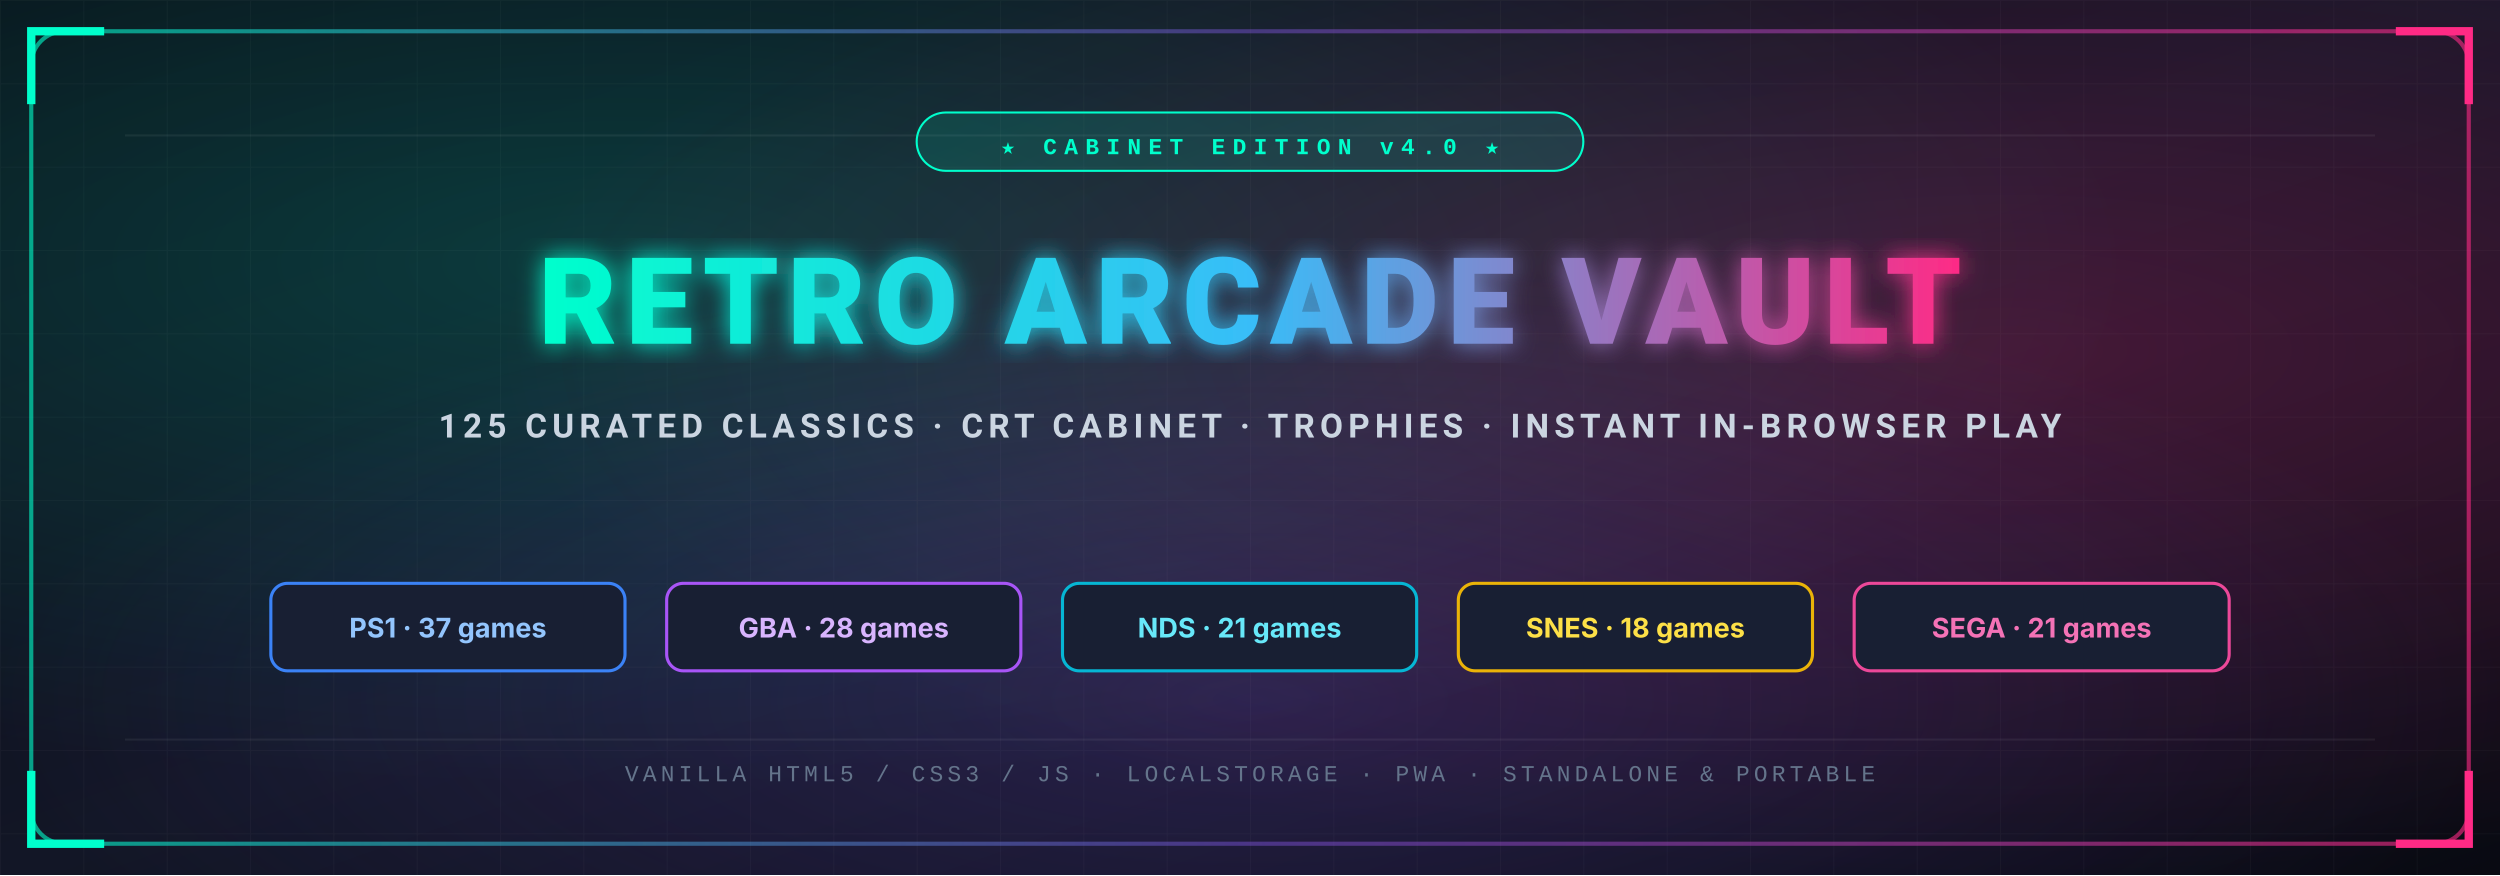
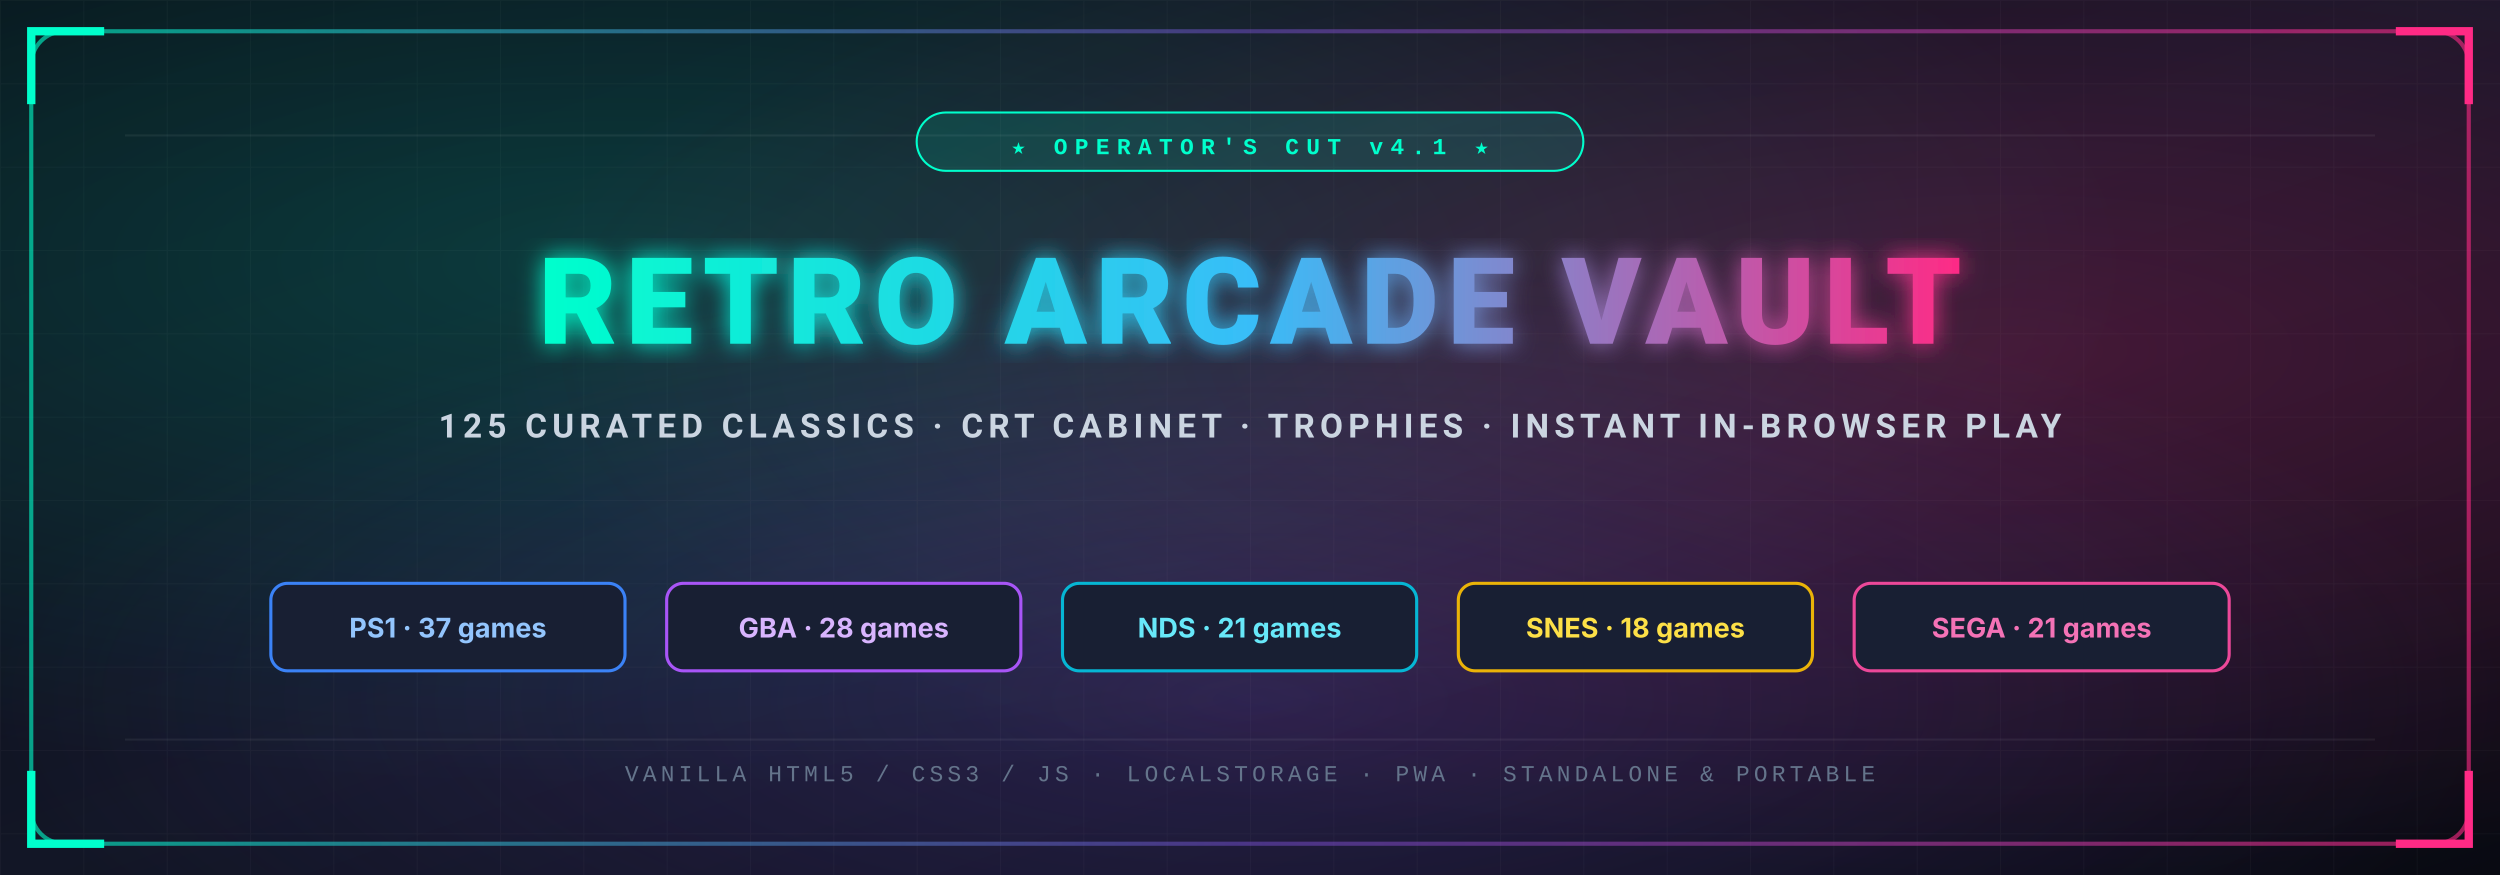
<svg xmlns="http://www.w3.org/2000/svg" viewBox="0 0 1200 420" width="1200" height="420" role="img" aria-label="Retro Arcade Vault banner">
  <defs>
    <linearGradient id="bgGrad" x1="0%" y1="0%" x2="100%" y2="100%">
      <stop offset="0%" stop-color="#0a0c16" />
      <stop offset="50%" stop-color="#121626" />
      <stop offset="100%" stop-color="#090a12" />
    </linearGradient>
    <radialGradient id="glowCyan" cx="25%" cy="30%" r="60%">
      <stop offset="0%" stop-color="#00ffcc" stop-opacity="0.18" />
      <stop offset="100%" stop-color="#00ffcc" stop-opacity="0" />
    </radialGradient>
    <radialGradient id="glowPink" cx="80%" cy="40%" r="60%">
      <stop offset="0%" stop-color="#ff2a85" stop-opacity="0.22" />
      <stop offset="100%" stop-color="#ff2a85" stop-opacity="0" />
    </radialGradient>
    <radialGradient id="glowPurple" cx="50%" cy="80%" r="50%">
      <stop offset="0%" stop-color="#8b5cf6" stop-opacity="0.2" />
      <stop offset="100%" stop-color="#8b5cf6" stop-opacity="0" />
    </radialGradient>
    <linearGradient id="titleGrad" x1="0%" y1="0%" x2="100%" y2="0%">
      <stop offset="0%" stop-color="#00ffcc" />
      <stop offset="50%" stop-color="#38bdf8" />
      <stop offset="100%" stop-color="#ff2a85" />
    </linearGradient>
    <linearGradient id="borderGrad" x1="0%" y1="0%" x2="100%" y2="0%">
      <stop offset="0%" stop-color="#00ffcc" stop-opacity="0.6" />
      <stop offset="50%" stop-color="#8b5cf6" stop-opacity="0.4" />
      <stop offset="100%" stop-color="#ff2a85" stop-opacity="0.6" />
    </linearGradient>
    <pattern id="arcadeGrid" width="40" height="40" patternUnits="userSpaceOnUse">
      <path d="M 40 0 L 0 0 0 40" fill="none" stroke="rgba(255,255,255,0.03)" stroke-width="1" />
    </pattern>
    <filter id="neonGlow" x="-20%" y="-20%" width="140%" height="140%">
      <feGaussianBlur stdDeviation="6" result="blur" />
      <feMerge>
        <feMergeNode in="blur" />
        <feMergeNode in="SourceGraphic" />
      </feMerge>
    </filter>
  </defs>
  <rect width="1200" height="420" fill="url(#bgGrad)" />
  <rect width="1200" height="420" fill="url(#arcadeGrid)" />
  <rect width="1200" height="420" fill="url(#glowCyan)" />
  <rect width="1200" height="420" fill="url(#glowPink)" />
  <rect width="1200" height="420" fill="url(#glowPurple)" />
  <rect x="15" y="15" width="1170" height="390" rx="16" fill="none" stroke="url(#borderGrad)" stroke-width="2" />
  <path d="M 15 50 L 15 15 L 50 15" fill="none" stroke="#00ffcc" stroke-width="4" />
  <path d="M 1185 50 L 1185 15 L 1150 15" fill="none" stroke="#ff2a85" stroke-width="4" />
  <path d="M 15 370 L 15 405 L 50 405" fill="none" stroke="#00ffcc" stroke-width="4" />
  <path d="M 1185 370 L 1185 405 L 1150 405" fill="none" stroke="#ff2a85" stroke-width="4" />
  <line x1="60" y1="65" x2="1140" y2="65" stroke="rgba(255,255,255,0.06)" stroke-width="1" />
  <line x1="60" y1="355" x2="1140" y2="355" stroke="rgba(255,255,255,0.06)" stroke-width="1" />
  <g transform="translate(600, 72)" text-anchor="middle">
    <rect x="-160" y="-18" width="320" height="28" rx="14" fill="rgba(0, 255, 204, 0.12)" stroke="#00ffcc" stroke-width="1" />
-     <text x="0" y="2" fill="#00ffcc" font-family="'Courier New', monospace" font-size="11" font-weight="900" letter-spacing="3.5">★ CABINET EDITION v4.0 ★</text>
+     <text x="0" y="2" fill="#00ffcc" font-family="'Courier New', monospace" font-size="11" font-weight="900" letter-spacing="3.5">★ OPERATOR'S CUT v4.1 ★</text>
  </g>
  <text x="600" y="165" text-anchor="middle" font-family="-apple-system, BlinkMacSystemFont, 'Segoe UI', Roboto, 'Arial Black', sans-serif" font-weight="900" font-size="58" letter-spacing="4" fill="url(#titleGrad)" filter="url(#neonGlow)">RETRO ARCADE VAULT</text>
  <text x="600" y="210" text-anchor="middle" font-family="-apple-system, BlinkMacSystemFont, 'Segoe UI', Roboto, sans-serif" font-weight="600" font-size="16" letter-spacing="2.5" fill="#cbd5e1">125 CURATED CLASSICS  ·  CRT CABINET  ·  TROPHIES  ·  INSTANT IN-BROWSER PLAY</text>
  <g transform="translate(600, 280)">
    <g transform="translate(-470, 0)">
      <rect x="0" y="0" width="170" height="42" rx="8" fill="#181f33" stroke="#3b82f6" stroke-width="1.5" />
      <text x="85" y="26" text-anchor="middle" font-family="-apple-system, BlinkMacSystemFont, 'Segoe UI', sans-serif" font-weight="700" font-size="13" fill="#93c5fd">PS1 · 37 games</text>
    </g>
    <g transform="translate(-280, 0)">
      <rect x="0" y="0" width="170" height="42" rx="8" fill="#181f33" stroke="#a855f7" stroke-width="1.5" />
      <text x="85" y="26" text-anchor="middle" font-family="-apple-system, BlinkMacSystemFont, 'Segoe UI', sans-serif" font-weight="700" font-size="13" fill="#d8b4fe">GBA · 28 games</text>
    </g>
    <g transform="translate(-90, 0)">
      <rect x="0" y="0" width="170" height="42" rx="8" fill="#181f33" stroke="#06b6d4" stroke-width="1.5" />
      <text x="85" y="26" text-anchor="middle" font-family="-apple-system, BlinkMacSystemFont, 'Segoe UI', sans-serif" font-weight="700" font-size="13" fill="#67e8f9">NDS · 21 games</text>
    </g>
    <g transform="translate(100, 0)">
      <rect x="0" y="0" width="170" height="42" rx="8" fill="#181f33" stroke="#eab308" stroke-width="1.5" />
      <text x="85" y="26" text-anchor="middle" font-family="-apple-system, BlinkMacSystemFont, 'Segoe UI', sans-serif" font-weight="700" font-size="13" fill="#fde047">SNES · 18 games</text>
    </g>
    <g transform="translate(290, 0)">
      <rect x="0" y="0" width="180" height="42" rx="8" fill="#181f33" stroke="#ec4899" stroke-width="1.5" />
      <text x="90" y="26" text-anchor="middle" font-family="-apple-system, BlinkMacSystemFont, 'Segoe UI', sans-serif" font-weight="700" font-size="13" fill="#f472b6">SEGA · 21 games</text>
    </g>
  </g>
  <g transform="translate(600, 375)" text-anchor="middle">
    <text x="0" y="0" fill="#64748b" font-family="'Courier New', monospace" font-size="11" letter-spacing="2">VANILLA HTML5 / CSS3 / JS  ·  LOCALSTORAGE  ·  PWA  ·  STANDALONE &amp; PORTABLE</text>
  </g>
</svg>
